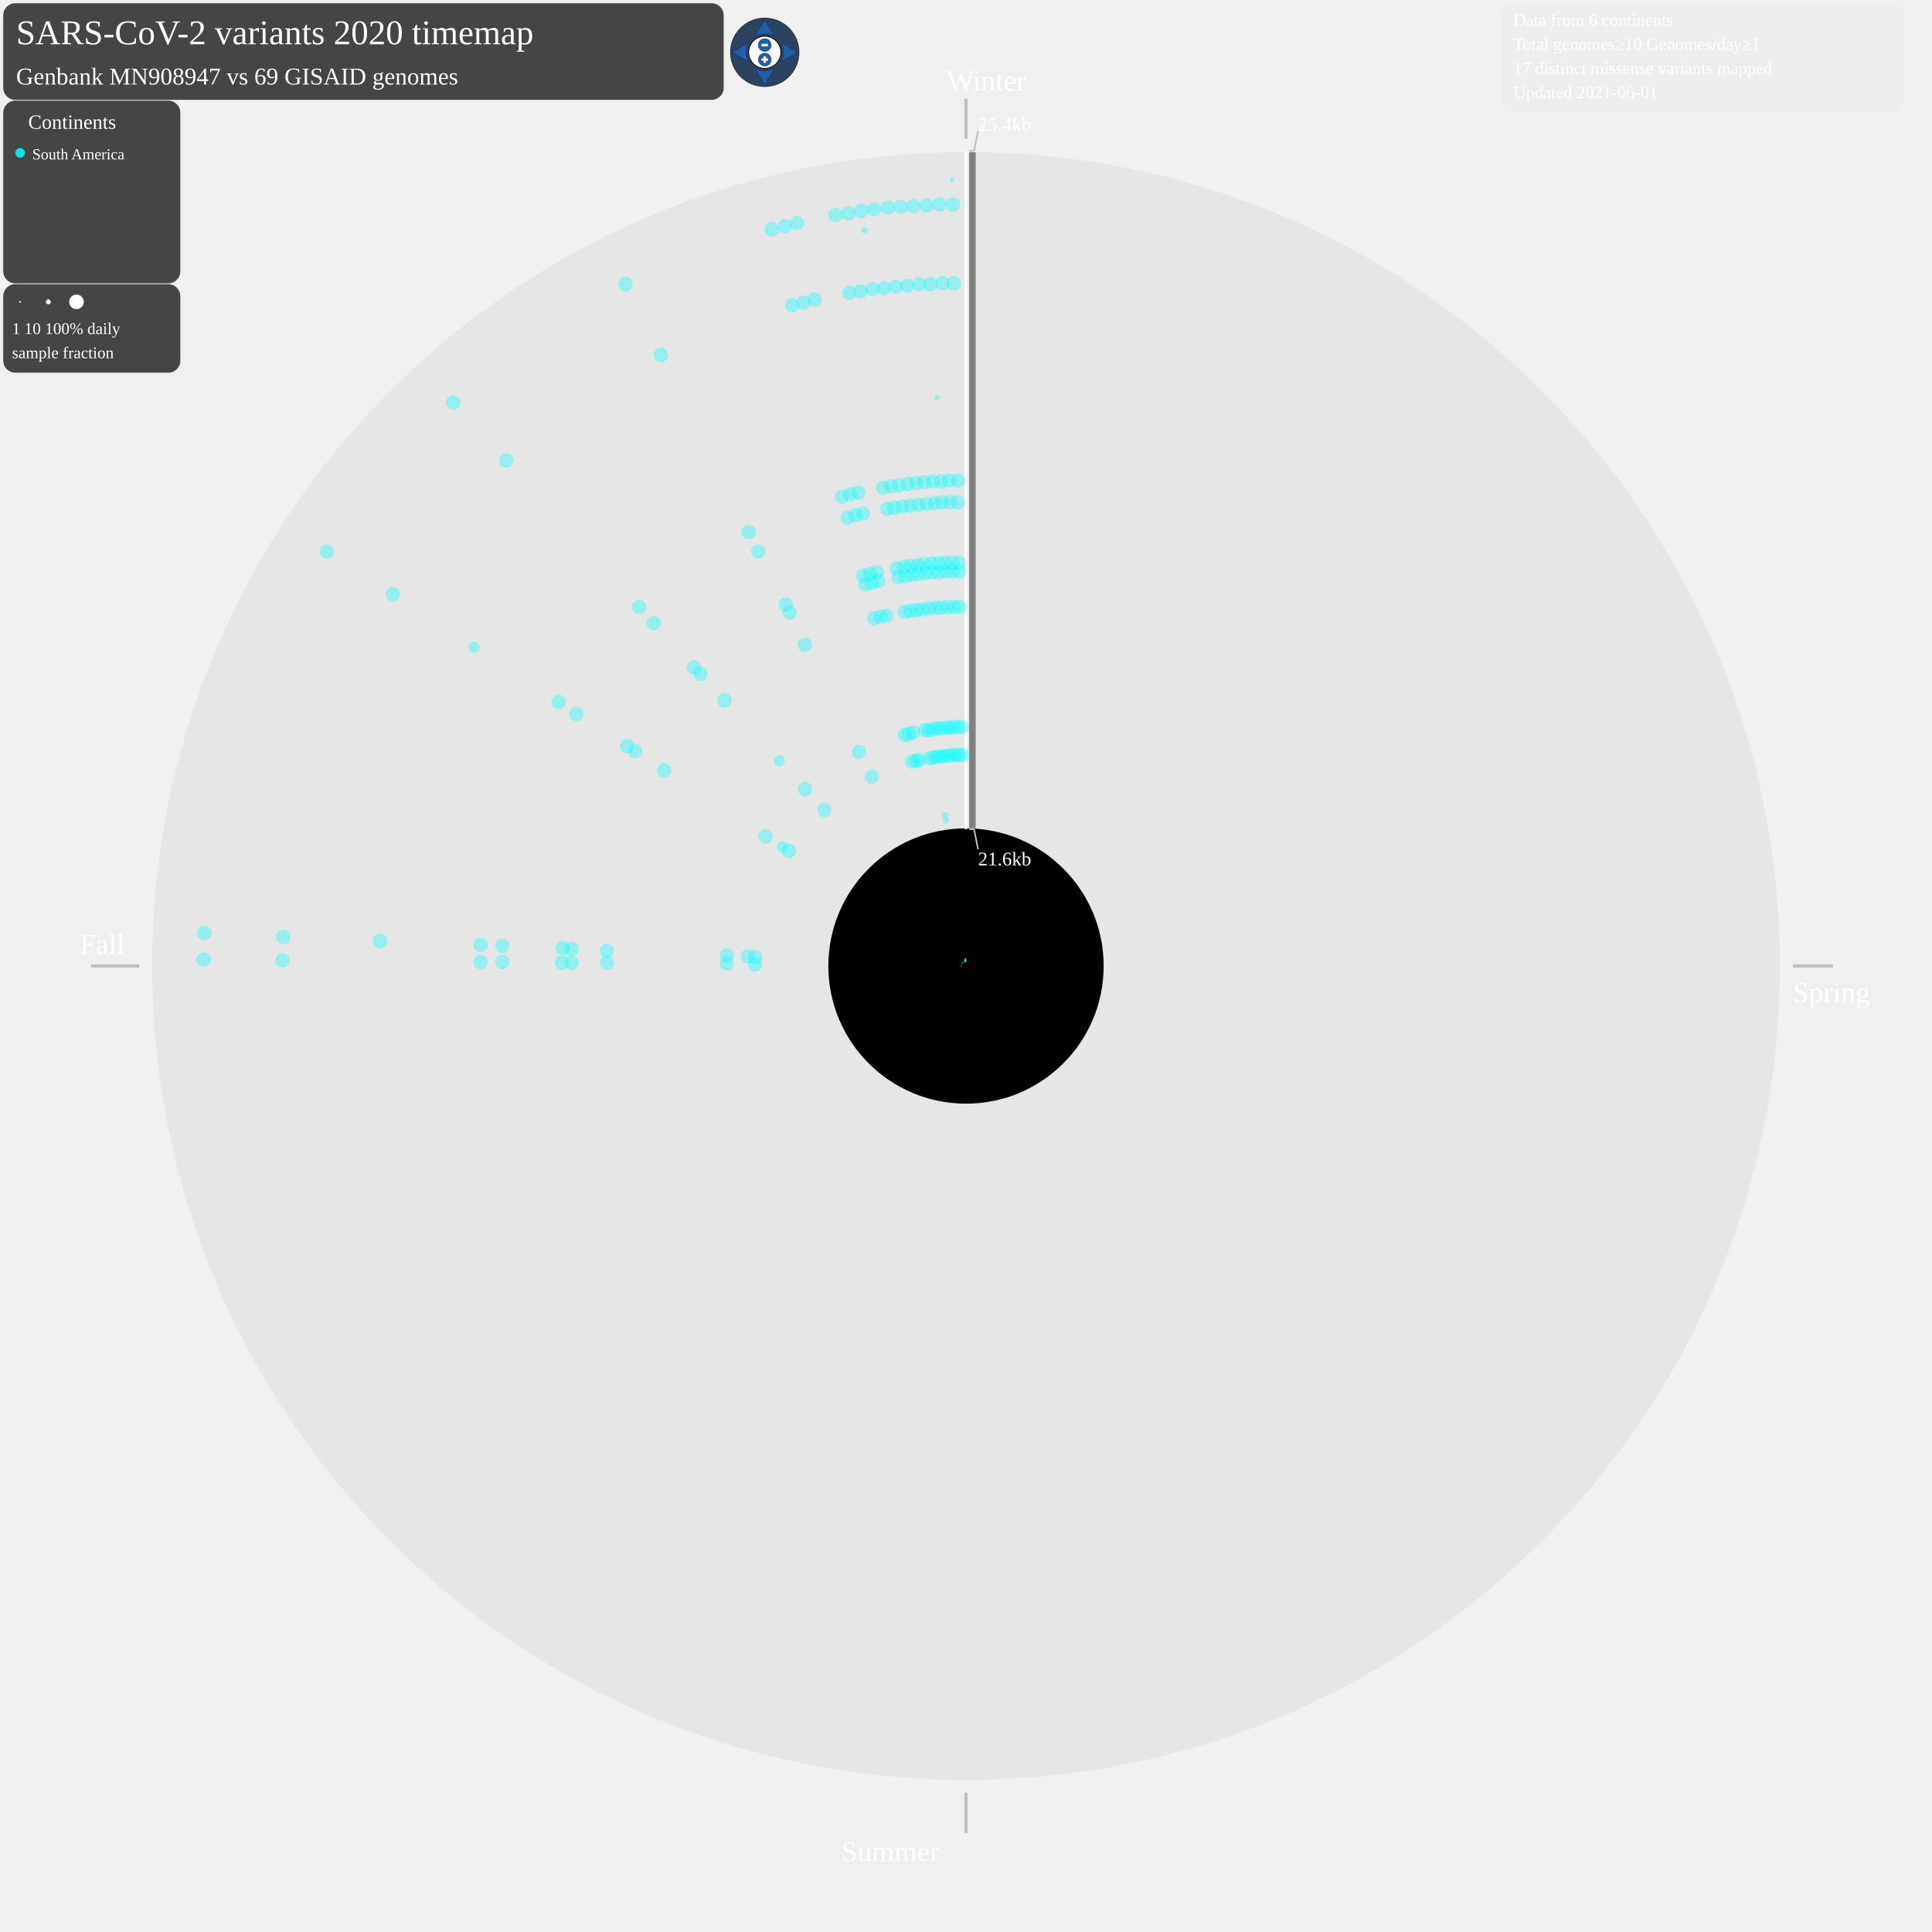
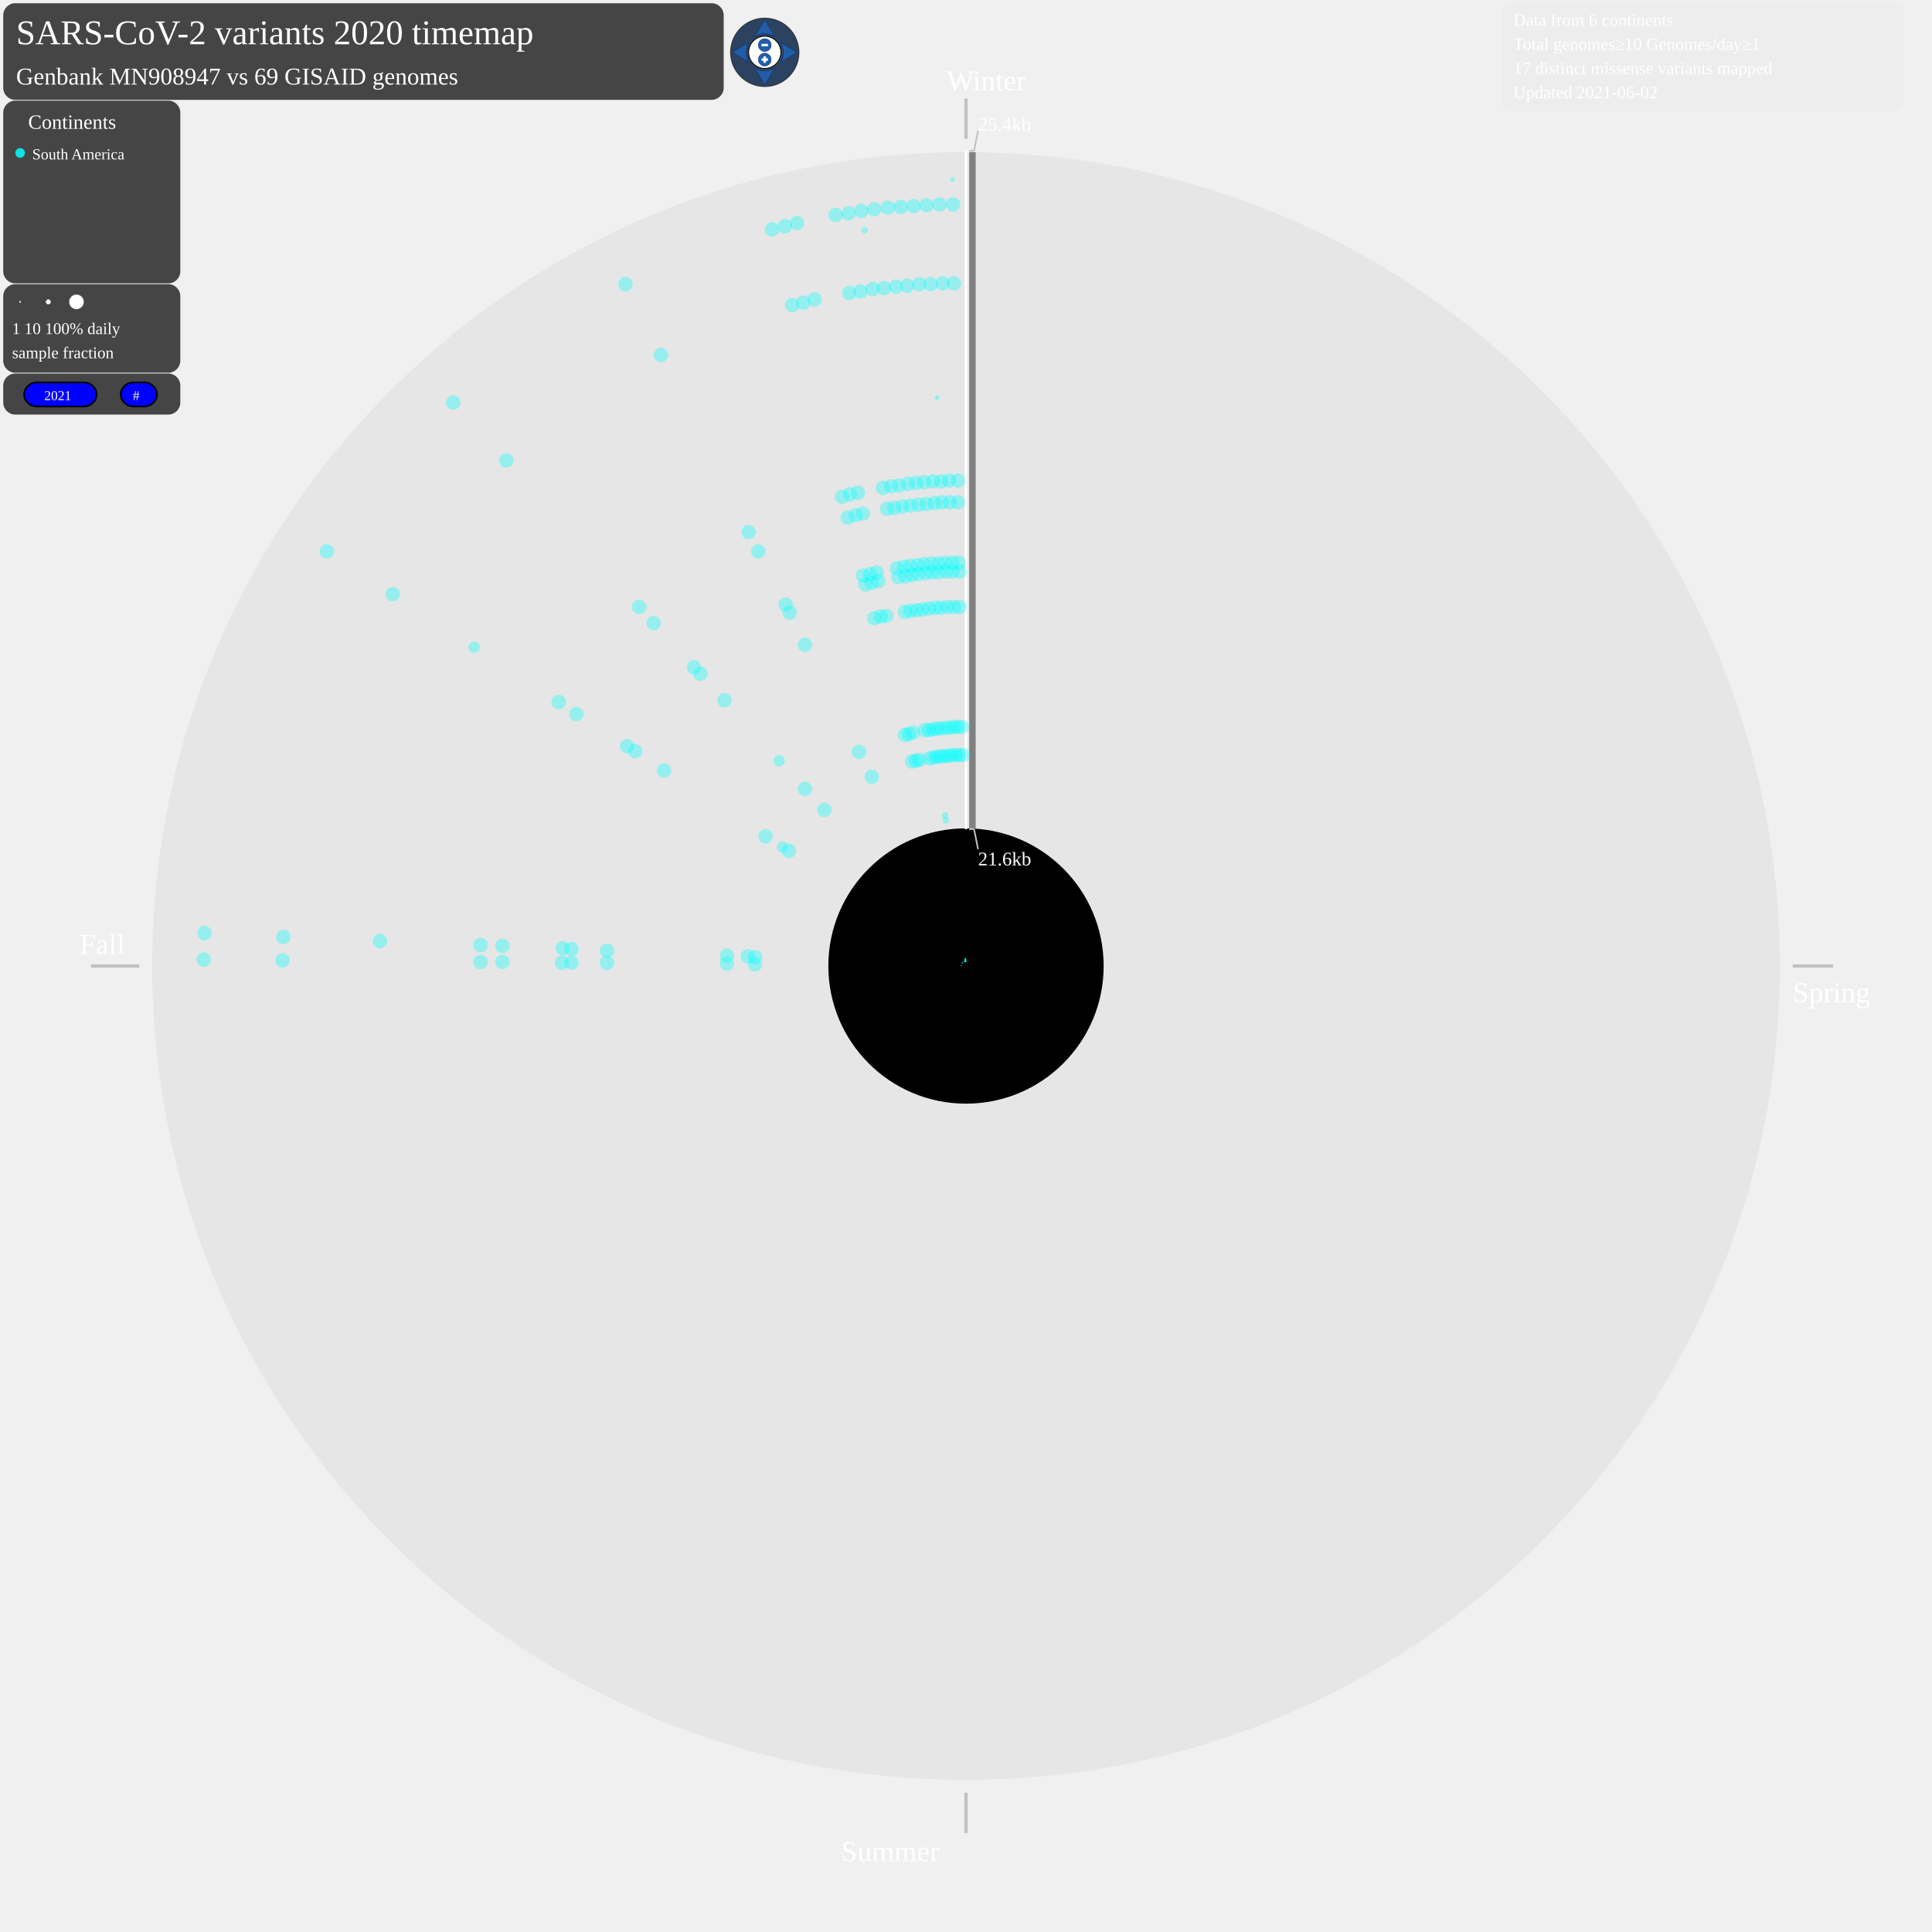
<svg xmlns="http://www.w3.org/2000/svg" width="2400" height="2400" style="background-color:black" viewBox="0 0 2400 2400" id="map-svg">
  <defs>
    <style type="text/css">
	.sb {
	stroke-width:0.8;
	stroke-opacity:0.7;
	}
	.sb:hover {
	stroke-width:0.8;
	stroke-opacity:1.0;
	}
	.compass {
	fill: #fff;
	stroke: #000;
	stroke-width: 1;
	}
	.button {
	fill: #225EA8;
	stroke: #0C2C84;
	stroke-width: 0.5;
	stroke-miterlimit:6;
	stroke-linecap: round;
	}
	.button:hover {
	stroke-width: 1;
	}
	.plus-minus {
	fill: #fff;
	pointer-events: none;
	}
	.legendcol {
	stroke: none;
	fill-opacity:0.85;
	}
	.legendcol:hover {
	fill-opacity:1.0;
	}
	.cv {
	stroke: none;
	fill-opacity:0.35;
	}
	.cv:hover {
	stroke: none;
	fill-opacity:0.8;
	}
	.SouthAmerica {
	stroke: none;
	fill-opacity:0.6;
	}
	.SouthAmerica:hover {
	stroke: none;
	fill-opacity:1.0;
	}
	a:link, a:visited {
	cursor: pointer;
	}
	a:hover, a:active {
	outline: dotted 2px yellow;
	}
	g:hover, g:active {
	outline: dotted 2px yellow;
	}
	.static {
	cursor: not-allowed;
	}
	.draggable, .draggable-group {
	cursor: pointer;
	}
	svg text {
	cursor: default;
	-webkit-user-select: none;
	-moz-user-select: none;
	-ms-user-select: none;
	user-select: none;
	}
	</style>
  </defs>
  <text font-size="3.6em" x="20" y="55" fill="white">SARS-CoV-2 variants 2020 timemap</text>
  <g id="matrix-group" transform="matrix(1 0 0 1 0 0)" class="draggable-group">
    <circle cx="1200" cy="1200" r="1011" style="fill:grey;stroke:black;stroke-width:0;fill-opacity:0.085;" />
    <circle cx="1200" cy="1200" r="171" style="fill:black;stroke:black;stroke-width:0;fill-opacity:1;" />
    <line x1="1200" y1="122.363" x2="1200" y2="172.363" style="stroke:silver;stroke-width:4" />
    <text font-size="3.0em" x="1176" y="112.363" fill="white">Winter</text>
    <line x1="2227" y1="1200" x2="2277" y2="1200" style="stroke:silver;stroke-width:4" />
    <text font-size="3.0em" x="2227" y="1245" fill="white">Spring</text>
    <line x1="1200" y1="2227" x2="1200" y2="2277" style="stroke:silver;stroke-width:4" />
    <text font-size="3.0em" x="1045" y="2312" fill="white">Summer</text>
    <line x1="173" y1="1200" x2="113" y2="1200" style="stroke:silver;stroke-width:4" />
    <text font-size="3.0em" x="99" y="1185" fill="white">Fall</text>
    <g>
      <line x1="1208" y1="1029" x2="1208" y2="189" style="stroke:grey;stroke-width:8" />
    </g>
    <line x1="1200" y1="187.363" x2="1200" y2="1030" style="stroke:white;stroke-width:3" />
    <line x1="1204" y1="187.363" x2="1210" y2="187.363" style="stroke:silver;stroke-width:2" />
    <line x1="1210" y1="187.363" x2="1215" y2="162.363" style="stroke:silver;stroke-width:2" />
    <line x1="1204" y1="1030" x2="1210" y2="1030" style="stroke:silver;stroke-width:2" />
    <line x1="1210" y1="1030" x2="1215" y2="1055" style="stroke:silver;stroke-width:2" />
    <text font-size="2.0em" x="1215" y="162.363" fill="white">25.4kb</text>
    <text font-size="2.0em" x="1215" y="1075" fill="white">21.6kb</text>
    <g class="SouthAmerica">
      <line x1="1195.0" y1="1200.0" x2="1193.6" y2="1199.9" style="stroke:cyan;" class="sb" />
    </g>
    <g class="SouthAmerica">
      <circle cx="938" cy="1198" r="9" style="fill:cyan;" class="cv" />
    </g>
    <g class="SouthAmerica">
      <circle cx="903" cy="1197" r="9" style="fill:cyan;" class="cv" />
    </g>
    <g class="SouthAmerica">
      <circle cx="754" cy="1196" r="9" style="fill:cyan;" class="cv" />
    </g>
    <g class="SouthAmerica">
      <circle cx="710" cy="1196" r="9" style="fill:cyan;" class="cv" />
    </g>
    <g class="SouthAmerica">
      <circle cx="698" cy="1196" r="9" style="fill:cyan;" class="cv" />
    </g>
    <g class="SouthAmerica">
      <circle cx="624" cy="1195" r="9" style="fill:cyan;" class="cv" />
    </g>
    <g class="SouthAmerica">
      <circle cx="597" cy="1195" r="9" style="fill:cyan;" class="cv" />
    </g>
    <g class="SouthAmerica">
      <circle cx="351" cy="1193" r="9" style="fill:cyan;" class="cv" />
    </g>
    <g class="SouthAmerica">
      <circle cx="253" cy="1192" r="9" style="fill:cyan;" class="cv" />
    </g>
    <g class="SouthAmerica">
      <line x1="1195.0" y1="1199.8" x2="1193.7" y2="1199.7" style="stroke:cyan;" class="sb" />
    </g>
    <g class="SouthAmerica">
      <circle cx="938" cy="1189" r="9" style="fill:cyan;" class="cv" />
    </g>
    <g class="SouthAmerica">
      <circle cx="929" cy="1188" r="9" style="fill:cyan;" class="cv" />
    </g>
    <g class="SouthAmerica">
      <circle cx="903" cy="1187" r="9" style="fill:cyan;" class="cv" />
    </g>
    <g class="SouthAmerica">
      <circle cx="754" cy="1181" r="9" style="fill:cyan;" class="cv" />
    </g>
    <g class="SouthAmerica">
      <circle cx="710" cy="1179" r="9" style="fill:cyan;" class="cv" />
    </g>
    <g class="SouthAmerica">
      <circle cx="699" cy="1178" r="9" style="fill:cyan;" class="cv" />
    </g>
    <g class="SouthAmerica">
      <circle cx="624" cy="1175" r="9" style="fill:cyan;" class="cv" />
    </g>
    <g class="SouthAmerica">
      <circle cx="597" cy="1174" r="9" style="fill:cyan;" class="cv" />
    </g>
    <g class="SouthAmerica">
      <circle cx="472" cy="1169" r="9" style="fill:cyan;" class="cv" />
    </g>
    <g class="SouthAmerica">
      <circle cx="352" cy="1164" r="9" style="fill:cyan;" class="cv" />
    </g>
    <g class="SouthAmerica">
      <circle cx="254" cy="1159" r="9" style="fill:cyan;" class="cv" />
    </g>
    <g class="SouthAmerica">
      <line x1="1195.8" y1="1197.3" x2="1194.0" y2="1196.1" style="stroke:cyan;" class="sb" />
    </g>
    <g class="SouthAmerica">
      <circle cx="980" cy="1057" r="9" style="fill:cyan;" class="cv" />
    </g>
    <g class="SouthAmerica">
      <circle cx="972" cy="1052" r="7" style="fill:cyan;" class="cv" />
    </g>
    <g class="SouthAmerica">
      <circle cx="951" cy="1039" r="9" style="fill:cyan;" class="cv" />
    </g>
    <g class="SouthAmerica">
      <circle cx="825" cy="957" r="9" style="fill:cyan;" class="cv" />
    </g>
    <g class="SouthAmerica">
      <circle cx="789" cy="933" r="9" style="fill:cyan;" class="cv" />
    </g>
    <g class="SouthAmerica">
      <circle cx="779" cy="927" r="9" style="fill:cyan;" class="cv" />
    </g>
    <g class="SouthAmerica">
      <circle cx="716" cy="887" r="9" style="fill:cyan;" class="cv" />
    </g>
    <g class="SouthAmerica">
      <circle cx="694" cy="872" r="9" style="fill:cyan;" class="cv" />
    </g>
    <g class="SouthAmerica">
      <circle cx="589" cy="804" r="7" style="fill:cyan;" class="cv" />
    </g>
    <g class="SouthAmerica">
      <circle cx="488" cy="738" r="9" style="fill:cyan;" class="cv" />
    </g>
    <g class="SouthAmerica">
      <circle cx="406" cy="685" r="9" style="fill:cyan;" class="cv" />
    </g>
    <g class="SouthAmerica">
      <line x1="1196.6" y1="1196.3" x2="1195.2" y2="1194.7" style="stroke:cyan;" class="sb" />
    </g>
    <g class="SouthAmerica">
      <circle cx="1024" cy="1006" r="9" style="fill:cyan;" class="cv" />
    </g>
    <g class="SouthAmerica">
      <circle cx="1000" cy="980" r="9" style="fill:cyan;" class="cv" />
    </g>
    <g class="SouthAmerica">
      <circle cx="968" cy="945" r="7" style="fill:cyan;" class="cv" />
    </g>
    <g class="SouthAmerica">
      <circle cx="900" cy="870" r="9" style="fill:cyan;" class="cv" />
    </g>
    <g class="SouthAmerica">
      <circle cx="870" cy="837" r="9" style="fill:cyan;" class="cv" />
    </g>
    <g class="SouthAmerica">
      <circle cx="862" cy="829" r="9" style="fill:cyan;" class="cv" />
    </g>
    <g class="SouthAmerica">
      <circle cx="812" cy="774" r="9" style="fill:cyan;" class="cv" />
    </g>
    <g class="SouthAmerica">
      <circle cx="794" cy="754" r="9" style="fill:cyan;" class="cv" />
    </g>
    <g class="SouthAmerica">
      <circle cx="629" cy="572" r="9" style="fill:cyan;" class="cv" />
    </g>
    <g class="SouthAmerica">
      <circle cx="563" cy="500" r="9" style="fill:cyan;" class="cv" />
    </g>
    <g class="SouthAmerica">
      <line x1="1197.8" y1="1195.5" x2="1197.2" y2="1194.3" style="stroke:cyan;" class="sb" />
    </g>
    <g class="SouthAmerica">
      <circle cx="1083" cy="965" r="9" style="fill:cyan;" class="cv" />
    </g>
    <g class="SouthAmerica">
      <circle cx="1067" cy="934" r="9" style="fill:cyan;" class="cv" />
    </g>
    <g class="SouthAmerica">
      <circle cx="1000" cy="801" r="9" style="fill:cyan;" class="cv" />
    </g>
    <g class="SouthAmerica">
      <circle cx="981" cy="761" r="9" style="fill:cyan;" class="cv" />
    </g>
    <g class="SouthAmerica">
      <circle cx="976" cy="751" r="9" style="fill:cyan;" class="cv" />
    </g>
    <g class="SouthAmerica">
      <circle cx="942" cy="685" r="9" style="fill:cyan;" class="cv" />
    </g>
    <g class="SouthAmerica">
      <circle cx="930" cy="661" r="9" style="fill:cyan;" class="cv" />
    </g>
    <g class="SouthAmerica">
      <circle cx="821" cy="441" r="9" style="fill:cyan;" class="cv" />
    </g>
    <g class="SouthAmerica">
      <circle cx="777" cy="353" r="9" style="fill:cyan;" class="cv" />
    </g>
    <g class="SouthAmerica">
      <line x1="1198.7" y1="1195.2" x2="1198.4" y2="1193.9" style="stroke:cyan;" class="sb" />
    </g>
    <g class="SouthAmerica">
      <circle cx="1133" cy="946" r="9" style="fill:cyan;" class="cv" />
    </g>
    <g class="SouthAmerica">
      <circle cx="1124" cy="913" r="9" style="fill:cyan;" class="cv" />
    </g>
    <g class="SouthAmerica">
      <circle cx="1086" cy="768" r="9" style="fill:cyan;" class="cv" />
    </g>
    <g class="SouthAmerica">
      <circle cx="1075" cy="726" r="9" style="fill:cyan;" class="cv" />
    </g>
    <g class="SouthAmerica">
      <circle cx="1072" cy="715" r="9" style="fill:cyan;" class="cv" />
    </g>
    <g class="SouthAmerica">
      <circle cx="1053" cy="643" r="9" style="fill:cyan;" class="cv" />
    </g>
    <g class="SouthAmerica">
      <circle cx="1046" cy="617" r="9" style="fill:cyan;" class="cv" />
    </g>
    <g class="SouthAmerica">
      <circle cx="984" cy="379" r="9" style="fill:cyan;" class="cv" />
    </g>
    <g class="SouthAmerica">
      <circle cx="959" cy="285" r="9" style="fill:cyan;" class="cv" />
    </g>
    <g class="SouthAmerica">
      <line x1="1198.8" y1="1195.1" x2="1198.2" y2="1192.5" style="stroke:cyan;" class="sb" />
    </g>
    <g class="SouthAmerica">
      <circle cx="1138" cy="945" r="9" style="fill:cyan;" class="cv" />
    </g>
    <g class="SouthAmerica">
      <circle cx="1129" cy="912" r="9" style="fill:cyan;" class="cv" />
    </g>
    <g class="SouthAmerica">
      <circle cx="1094" cy="766" r="9" style="fill:cyan;" class="cv" />
    </g>
    <g class="SouthAmerica">
      <circle cx="1083" cy="724" r="9" style="fill:cyan;" class="cv" />
    </g>
    <g class="SouthAmerica">
      <circle cx="1081" cy="713" r="9" style="fill:cyan;" class="cv" />
    </g>
    <g class="SouthAmerica">
      <circle cx="1063" cy="640" r="9" style="fill:cyan;" class="cv" />
    </g>
    <g class="SouthAmerica">
      <circle cx="1056" cy="614" r="9" style="fill:cyan;" class="cv" />
    </g>
    <g class="SouthAmerica">
      <circle cx="998" cy="376" r="9" style="fill:cyan;" class="cv" />
    </g>
    <g class="SouthAmerica">
      <circle cx="975" cy="281" r="9" style="fill:cyan;" class="cv" />
    </g>
    <g class="SouthAmerica">
      <line x1="1198.9" y1="1195.1" x2="1198.3" y2="1192.5" style="stroke:cyan;" class="sb" />
    </g>
    <g class="SouthAmerica">
      <circle cx="1142" cy="944" r="9" style="fill:cyan;" class="cv" />
    </g>
    <g class="SouthAmerica">
      <circle cx="1134" cy="910" r="9" style="fill:cyan;" class="cv" />
    </g>
    <g class="SouthAmerica">
      <circle cx="1101" cy="765" r="9" style="fill:cyan;" class="cv" />
    </g>
    <g class="SouthAmerica">
      <circle cx="1091" cy="722" r="9" style="fill:cyan;" class="cv" />
    </g>
    <g class="SouthAmerica">
      <circle cx="1089" cy="711" r="9" style="fill:cyan;" class="cv" />
    </g>
    <g class="SouthAmerica">
      <circle cx="1072" cy="638" r="9" style="fill:cyan;" class="cv" />
    </g>
    <g class="SouthAmerica">
      <circle cx="1066" cy="612" r="9" style="fill:cyan;" class="cv" />
    </g>
    <g class="SouthAmerica">
      <circle cx="1012" cy="372" r="9" style="fill:cyan;" class="cv" />
    </g>
    <g class="SouthAmerica">
      <circle cx="990" cy="277" r="9" style="fill:cyan;" class="cv" />
    </g>
    <g class="SouthAmerica">
      <line x1="1199.1" y1="1195.1" x2="1198.5" y2="1191.1" style="stroke:cyan;" class="sb" />
    </g>
    <g class="SouthAmerica">
      <circle cx="1155" cy="942" r="9" style="fill:cyan;" class="cv" />
    </g>
    <g class="SouthAmerica">
      <circle cx="1149" cy="907" r="9" style="fill:cyan;" class="cv" />
    </g>
    <g class="SouthAmerica">
      <circle cx="1124" cy="760" r="9" style="fill:cyan;" class="cv" />
    </g>
    <g class="SouthAmerica">
      <circle cx="1116" cy="717" r="9" style="fill:cyan;" class="cv" />
    </g>
    <g class="SouthAmerica">
      <circle cx="1114" cy="706" r="9" style="fill:cyan;" class="cv" />
    </g>
    <g class="SouthAmerica">
      <circle cx="1102" cy="632" r="9" style="fill:cyan;" class="cv" />
    </g>
    <g class="SouthAmerica">
      <circle cx="1097" cy="606" r="9" style="fill:cyan;" class="cv" />
    </g>
    <g class="SouthAmerica">
      <circle cx="1055" cy="364" r="9" style="fill:cyan;" class="cv" />
    </g>
    <g class="SouthAmerica">
      <circle cx="1038" cy="267" r="9" style="fill:cyan;" class="cv" />
    </g>
    <g class="SouthAmerica">
      <line x1="1199.2" y1="1195.1" x2="1198.8" y2="1192.4" style="stroke:cyan;" class="sb" />
    </g>
    <g class="SouthAmerica">
      <circle cx="1160" cy="941" r="9" style="fill:cyan;" class="cv" />
    </g>
    <g class="SouthAmerica">
      <circle cx="1154" cy="907" r="9" style="fill:cyan;" class="cv" />
    </g>
    <g class="SouthAmerica">
      <circle cx="1131" cy="759" r="9" style="fill:cyan;" class="cv" />
    </g>
    <g class="SouthAmerica">
      <circle cx="1125" cy="716" r="9" style="fill:cyan;" class="cv" />
    </g>
    <g class="SouthAmerica">
      <circle cx="1123" cy="704" r="9" style="fill:cyan;" class="cv" />
    </g>
    <g class="SouthAmerica">
      <circle cx="1111" cy="631" r="9" style="fill:cyan;" class="cv" />
    </g>
    <g class="SouthAmerica">
      <circle cx="1107" cy="604" r="9" style="fill:cyan;" class="cv" />
    </g>
    <g class="SouthAmerica">
      <circle cx="1069" cy="362" r="9" style="fill:cyan;" class="cv" />
    </g>
    <g class="SouthAmerica">
      <circle cx="1054" cy="265" r="9" style="fill:cyan;" class="cv" />
    </g>
    <g class="SouthAmerica">
      <line x1="1199.3" y1="1195.0" x2="1198.7" y2="1190.2" style="stroke:cyan;" class="sb" />
    </g>
    <g class="SouthAmerica">
      <circle cx="1175" cy="1019" r="4" style="fill:cyan;" class="cv" />
    </g>
    <g class="SouthAmerica">
      <circle cx="1174" cy="1013" r="4" style="fill:cyan;" class="cv" />
    </g>
    <g class="SouthAmerica">
      <circle cx="1164" cy="940" r="9" style="fill:cyan;" class="cv" />
    </g>
    <g class="SouthAmerica">
      <circle cx="1159" cy="906" r="9" style="fill:cyan;" class="cv" />
    </g>
    <g class="SouthAmerica">
      <circle cx="1139" cy="758" r="9" style="fill:cyan;" class="cv" />
    </g>
    <g class="SouthAmerica">
      <circle cx="1133" cy="714" r="9" style="fill:cyan;" class="cv" />
    </g>
    <g class="SouthAmerica">
      <circle cx="1131" cy="703" r="9" style="fill:cyan;" class="cv" />
    </g>
    <g class="SouthAmerica">
      <circle cx="1121" cy="629" r="9" style="fill:cyan;" class="cv" />
    </g>
    <g class="SouthAmerica">
      <circle cx="1117" cy="603" r="9" style="fill:cyan;" class="cv" />
    </g>
    <g class="SouthAmerica">
      <circle cx="1084" cy="359" r="9" style="fill:cyan;" class="cv" />
    </g>
    <g class="SouthAmerica">
      <circle cx="1074" cy="286" r="4" style="fill:cyan;" class="cv" />
    </g>
    <g class="SouthAmerica">
      <circle cx="1070" cy="262" r="9" style="fill:cyan;" class="cv" />
    </g>
    <g class="SouthAmerica">
      <line x1="1199.4" y1="1195.0" x2="1199.2" y2="1193.7" style="stroke:cyan;" class="sb" />
    </g>
    <g class="SouthAmerica">
      <circle cx="1169" cy="940" r="9" style="fill:cyan;" class="cv" />
    </g>
    <g class="SouthAmerica">
      <circle cx="1164" cy="905" r="9" style="fill:cyan;" class="cv" />
    </g>
    <g class="SouthAmerica">
      <circle cx="1146" cy="757" r="9" style="fill:cyan;" class="cv" />
    </g>
    <g class="SouthAmerica">
      <circle cx="1141" cy="713" r="9" style="fill:cyan;" class="cv" />
    </g>
    <g class="SouthAmerica">
      <circle cx="1140" cy="702" r="9" style="fill:cyan;" class="cv" />
    </g>
    <g class="SouthAmerica">
      <circle cx="1131" cy="628" r="9" style="fill:cyan;" class="cv" />
    </g>
    <g class="SouthAmerica">
      <circle cx="1128" cy="601" r="9" style="fill:cyan;" class="cv" />
    </g>
    <g class="SouthAmerica">
      <circle cx="1098" cy="358" r="9" style="fill:cyan;" class="cv" />
    </g>
    <g class="SouthAmerica">
      <circle cx="1086" cy="260" r="9" style="fill:cyan;" class="cv" />
    </g>
    <g class="SouthAmerica">
      <line x1="1199.5" y1="1195.0" x2="1199.3" y2="1192.9" style="stroke:cyan;" class="sb" />
    </g>
    <g class="SouthAmerica">
      <circle cx="1173" cy="939" r="9" style="fill:cyan;" class="cv" />
    </g>
    <g class="SouthAmerica">
      <circle cx="1169" cy="905" r="9" style="fill:cyan;" class="cv" />
    </g>
    <g class="SouthAmerica">
      <circle cx="1154" cy="756" r="9" style="fill:cyan;" class="cv" />
    </g>
    <g class="SouthAmerica">
      <circle cx="1150" cy="712" r="9" style="fill:cyan;" class="cv" />
    </g>
    <g class="SouthAmerica">
      <circle cx="1148" cy="701" r="9" style="fill:cyan;" class="cv" />
    </g>
    <g class="SouthAmerica">
      <circle cx="1141" cy="627" r="9" style="fill:cyan;" class="cv" />
    </g>
    <g class="SouthAmerica">
      <circle cx="1138" cy="600" r="9" style="fill:cyan;" class="cv" />
    </g>
    <g class="SouthAmerica">
      <circle cx="1113" cy="356" r="9" style="fill:cyan;" class="cv" />
    </g>
    <g class="SouthAmerica">
      <circle cx="1103" cy="258" r="9" style="fill:cyan;" class="cv" />
    </g>
    <g class="SouthAmerica">
      <line x1="1199.6" y1="1195.0" x2="1199.5" y2="1193.7" style="stroke:cyan;" class="sb" />
    </g>
    <g class="SouthAmerica">
      <circle cx="1178" cy="939" r="9" style="fill:cyan;" class="cv" />
    </g>
    <g class="SouthAmerica">
      <circle cx="1175" cy="904" r="9" style="fill:cyan;" class="cv" />
    </g>
    <g class="SouthAmerica">
      <circle cx="1162" cy="755" r="9" style="fill:cyan;" class="cv" />
    </g>
    <g class="SouthAmerica">
      <circle cx="1158" cy="711" r="9" style="fill:cyan;" class="cv" />
    </g>
    <g class="SouthAmerica">
      <circle cx="1157" cy="700" r="9" style="fill:cyan;" class="cv" />
    </g>
    <g class="SouthAmerica">
      <circle cx="1151" cy="626" r="9" style="fill:cyan;" class="cv" />
    </g>
    <g class="SouthAmerica">
      <circle cx="1148" cy="599" r="9" style="fill:cyan;" class="cv" />
    </g>
    <g class="SouthAmerica">
      <circle cx="1127" cy="355" r="9" style="fill:cyan;" class="cv" />
    </g>
    <g class="SouthAmerica">
      <circle cx="1119" cy="257" r="9" style="fill:cyan;" class="cv" />
    </g>
    <g class="SouthAmerica">
      <line x1="1199.7" y1="1195.0" x2="1199.5" y2="1192.9" style="stroke:cyan;" class="sb" />
    </g>
    <g class="SouthAmerica">
      <circle cx="1182" cy="938" r="9" style="fill:cyan;" class="cv" />
    </g>
    <g class="SouthAmerica">
      <circle cx="1180" cy="904" r="9" style="fill:cyan;" class="cv" />
    </g>
    <g class="SouthAmerica">
      <circle cx="1169" cy="755" r="9" style="fill:cyan;" class="cv" />
    </g>
    <g class="SouthAmerica">
      <circle cx="1166" cy="711" r="9" style="fill:cyan;" class="cv" />
    </g>
    <g class="SouthAmerica">
      <circle cx="1166" cy="700" r="9" style="fill:cyan;" class="cv" />
    </g>
    <g class="SouthAmerica">
      <circle cx="1161" cy="625" r="9" style="fill:cyan;" class="cv" />
    </g>
    <g class="SouthAmerica">
      <circle cx="1159" cy="598" r="9" style="fill:cyan;" class="cv" />
    </g>
    <g class="SouthAmerica">
      <circle cx="1142" cy="353" r="9" style="fill:cyan;" class="cv" />
    </g>
    <g class="SouthAmerica">
      <circle cx="1135" cy="256" r="9" style="fill:cyan;" class="cv" />
    </g>
    <g class="SouthAmerica">
      <line x1="1199.7" y1="1195.0" x2="1199.5" y2="1189.9" style="stroke:cyan;" class="sb" />
    </g>
    <g class="SouthAmerica">
      <circle cx="1187" cy="938" r="9" style="fill:cyan;" class="cv" />
    </g>
    <g class="SouthAmerica">
      <circle cx="1185" cy="903" r="9" style="fill:cyan;" class="cv" />
    </g>
    <g class="SouthAmerica">
      <circle cx="1177" cy="754" r="9" style="fill:cyan;" class="cv" />
    </g>
    <g class="SouthAmerica">
      <circle cx="1175" cy="710" r="9" style="fill:cyan;" class="cv" />
    </g>
    <g class="SouthAmerica">
      <circle cx="1174" cy="699" r="9" style="fill:cyan;" class="cv" />
    </g>
    <g class="SouthAmerica">
      <circle cx="1170" cy="624" r="9" style="fill:cyan;" class="cv" />
    </g>
    <g class="SouthAmerica">
      <circle cx="1169" cy="598" r="9" style="fill:cyan;" class="cv" />
    </g>
    <g class="SouthAmerica">
      <circle cx="1164" cy="494" r="3" style="fill:cyan;" class="cv" />
    </g>
    <g class="SouthAmerica">
      <circle cx="1156" cy="353" r="9" style="fill:cyan;" class="cv" />
    </g>
    <g class="SouthAmerica">
      <circle cx="1151" cy="255" r="9" style="fill:cyan;" class="cv" />
    </g>
    <g class="SouthAmerica">
      <line x1="1199.8" y1="1195.0" x2="1199.7" y2="1191.2" style="stroke:cyan;" class="sb" />
    </g>
    <g class="SouthAmerica">
      <circle cx="1191" cy="938" r="9" style="fill:cyan;" class="cv" />
    </g>
    <g class="SouthAmerica">
      <circle cx="1190" cy="903" r="9" style="fill:cyan;" class="cv" />
    </g>
    <g class="SouthAmerica">
      <circle cx="1185" cy="754" r="9" style="fill:cyan;" class="cv" />
    </g>
    <g class="SouthAmerica">
      <circle cx="1183" cy="710" r="9" style="fill:cyan;" class="cv" />
    </g>
    <g class="SouthAmerica">
      <circle cx="1183" cy="699" r="9" style="fill:cyan;" class="cv" />
    </g>
    <g class="SouthAmerica">
      <circle cx="1180" cy="624" r="9" style="fill:cyan;" class="cv" />
    </g>
    <g class="SouthAmerica">
      <circle cx="1179" cy="597" r="9" style="fill:cyan;" class="cv" />
    </g>
    <g class="SouthAmerica">
      <circle cx="1171" cy="352" r="9" style="fill:cyan;" class="cv" />
    </g>
    <g class="SouthAmerica">
      <circle cx="1167" cy="254" r="9" style="fill:cyan;" class="cv" />
    </g>
    <g class="SouthAmerica">
      <line x1="1199.9" y1="1195.0" x2="1199.8" y2="1190.5" style="stroke:cyan;" class="sb" />
    </g>
    <g class="SouthAmerica">
      <circle cx="1196" cy="938" r="9" style="fill:cyan;" class="cv" />
    </g>
    <g class="SouthAmerica">
      <circle cx="1195" cy="903" r="9" style="fill:cyan;" class="cv" />
    </g>
    <g class="SouthAmerica">
      <circle cx="1192" cy="754" r="9" style="fill:cyan;" class="cv" />
    </g>
    <g class="SouthAmerica">
      <circle cx="1192" cy="710" r="9" style="fill:cyan;" class="cv" />
    </g>
    <g class="SouthAmerica">
      <circle cx="1191" cy="699" r="9" style="fill:cyan;" class="cv" />
    </g>
    <g class="SouthAmerica">
      <circle cx="1190" cy="624" r="9" style="fill:cyan;" class="cv" />
    </g>
    <g class="SouthAmerica">
      <circle cx="1190" cy="597" r="9" style="fill:cyan;" class="cv" />
    </g>
    <g class="SouthAmerica">
      <circle cx="1185" cy="352" r="9" style="fill:cyan;" class="cv" />
    </g>
    <g class="SouthAmerica">
      <circle cx="1184" cy="254" r="9" style="fill:cyan;" class="cv" />
    </g>
    <g class="SouthAmerica">
      <circle cx="1183" cy="223" r="3" style="fill:cyan;" class="cv" />
    </g>
  </g>
  <rect x="4" y="4" width="895" height="120" rx="15" style="fill:#1B1B1B;stroke-width:0;fill-opacity:0.8;" />
-   <a href="https://bcgsc.github.io/SARS2/">
+   <a href="https://bcgsc.github.io/SARS2">
    <text font-size="3.6em" x="20" y="55" fill="white">SARS-CoV-2 variants 2020 timemap</text>
  </a>
  <text font-size="2.5em" x="20" y="105" fill="white">Genbank MN908947 vs 69 GISAID genomes</text>
  <circle cx="950" cy="65" r="43" fill="black" opacity="0.8" />
  <circle cx="950" cy="65" r="42" fill="#225EA8" opacity="0.4" />
  <path class="button" d="M950 25 l12   20 a40, 70 0 0,0 -24,  0z" />
  <path class="button" d="M910 65 l20  -12 a70, 40 0 0,0   0, 24z" />
  <path class="button" d="M950 105 l12  -20 a40, 70 0 0,1 -24,  0z" />
  <path class="button" d="M990 65 l-20 -12 a70, 40 0 0,1   0, 24z" />
  <circle class="compass" cx="950" cy="65" r="20" />
  <circle class="button" cx="950" cy="56" r="8" />
  <circle class="button" cx="950" cy="74" r="8" />
  <rect class="plus-minus" x="946" y="54.5" width="8" height="3" />
  <rect class="plus-minus" x="946" y="72.5" width="8" height="3" />
  <rect class="plus-minus" x="948.5" y="70" width="3" height="8" />
  <rect x="4" y="125" width="220" height="227" rx="15" style="fill:#1B1B1B;stroke-width:0;fill-opacity:0.8;" />
  <rect x="4" y="353" width="220" height="110" rx="15" style="fill:#1B1B1B;stroke-width:0;fill-opacity:0.8;" />
+   <rect x="4" y="464" width="220" height="51" rx="15" style="fill:#1B1B1B;stroke-width:0;fill-opacity:0.8;" />
+   <rect x="150" y="475" width="45" height="30" rx="16" style="fill:blue;stroke:black;stroke-width:2;" />
+   <rect x="30" y="475" width="90" height="30" rx="16" style="fill:blue;stroke:black;stroke-width:2;" />
+   <a href="https://bcgsc.github.io/SARS2_2021/2021ratioSARS2spike_P1.svg">
+     <text font-size="1.4em" x="55" y="497" fill="white">2021</text>
+   </a>
+   <a href="https://bcgsc.github.io/SARS2/2020SARS2spike_P1.svg">
+     <text font-size="1.4em" x="165" y="497" fill="white">#</text>
+   </a>
  <text font-size="2.1em" x="35" y="160" fill="white">Continents</text>
  <g class="SouthAmerica">
    <circle cx="25" cy="190" r="6" style="fill:cyan;stroke:black;stroke-width:0;" class="legendcol" />
  </g>
  <text font-size="1.6em" x="40" y="198" fill="white">South America</text>
  <circle cx="25" cy="375" r="1" style="fill:white;stroke:lightgrey;stroke-width:0.2;" />
  <circle cx="60" cy="375" r="3" style="fill:white;stroke:lightgrey;stroke-width:0.2;" />
  <circle cx="95" cy="375" r="9" style="fill:white;stroke:lightgrey;stroke-width:0.2;" />
  <text font-size="1.7em" x="15" y="415" fill="white">1      10        100% daily</text>
  <text font-size="1.7em" x="15" y="445" fill="white">sample fraction</text>
  <rect x="1865" y="4" width="500" height="135" rx="15" style="fill:gainsboro;stroke-width:0;fill-opacity:0.15;" />
  <text font-size="1.8em" x="1880" y="32" fill="white">Data from 6 continents</text>
  <text font-size="1.8em" x="1880" y="62" fill="white">Total genomes≥10  Genomes/day≥1</text>
  <text font-size="1.8em" x="1880" y="92" fill="white">17 distinct missense variants mapped</text>
-   <text font-size="1.8em" x="1880" y="122" fill="white">Updated 2021-06-01</text>
+   <text font-size="1.8em" x="1880" y="122" fill="white">Updated 2021-06-02</text>
</svg>
